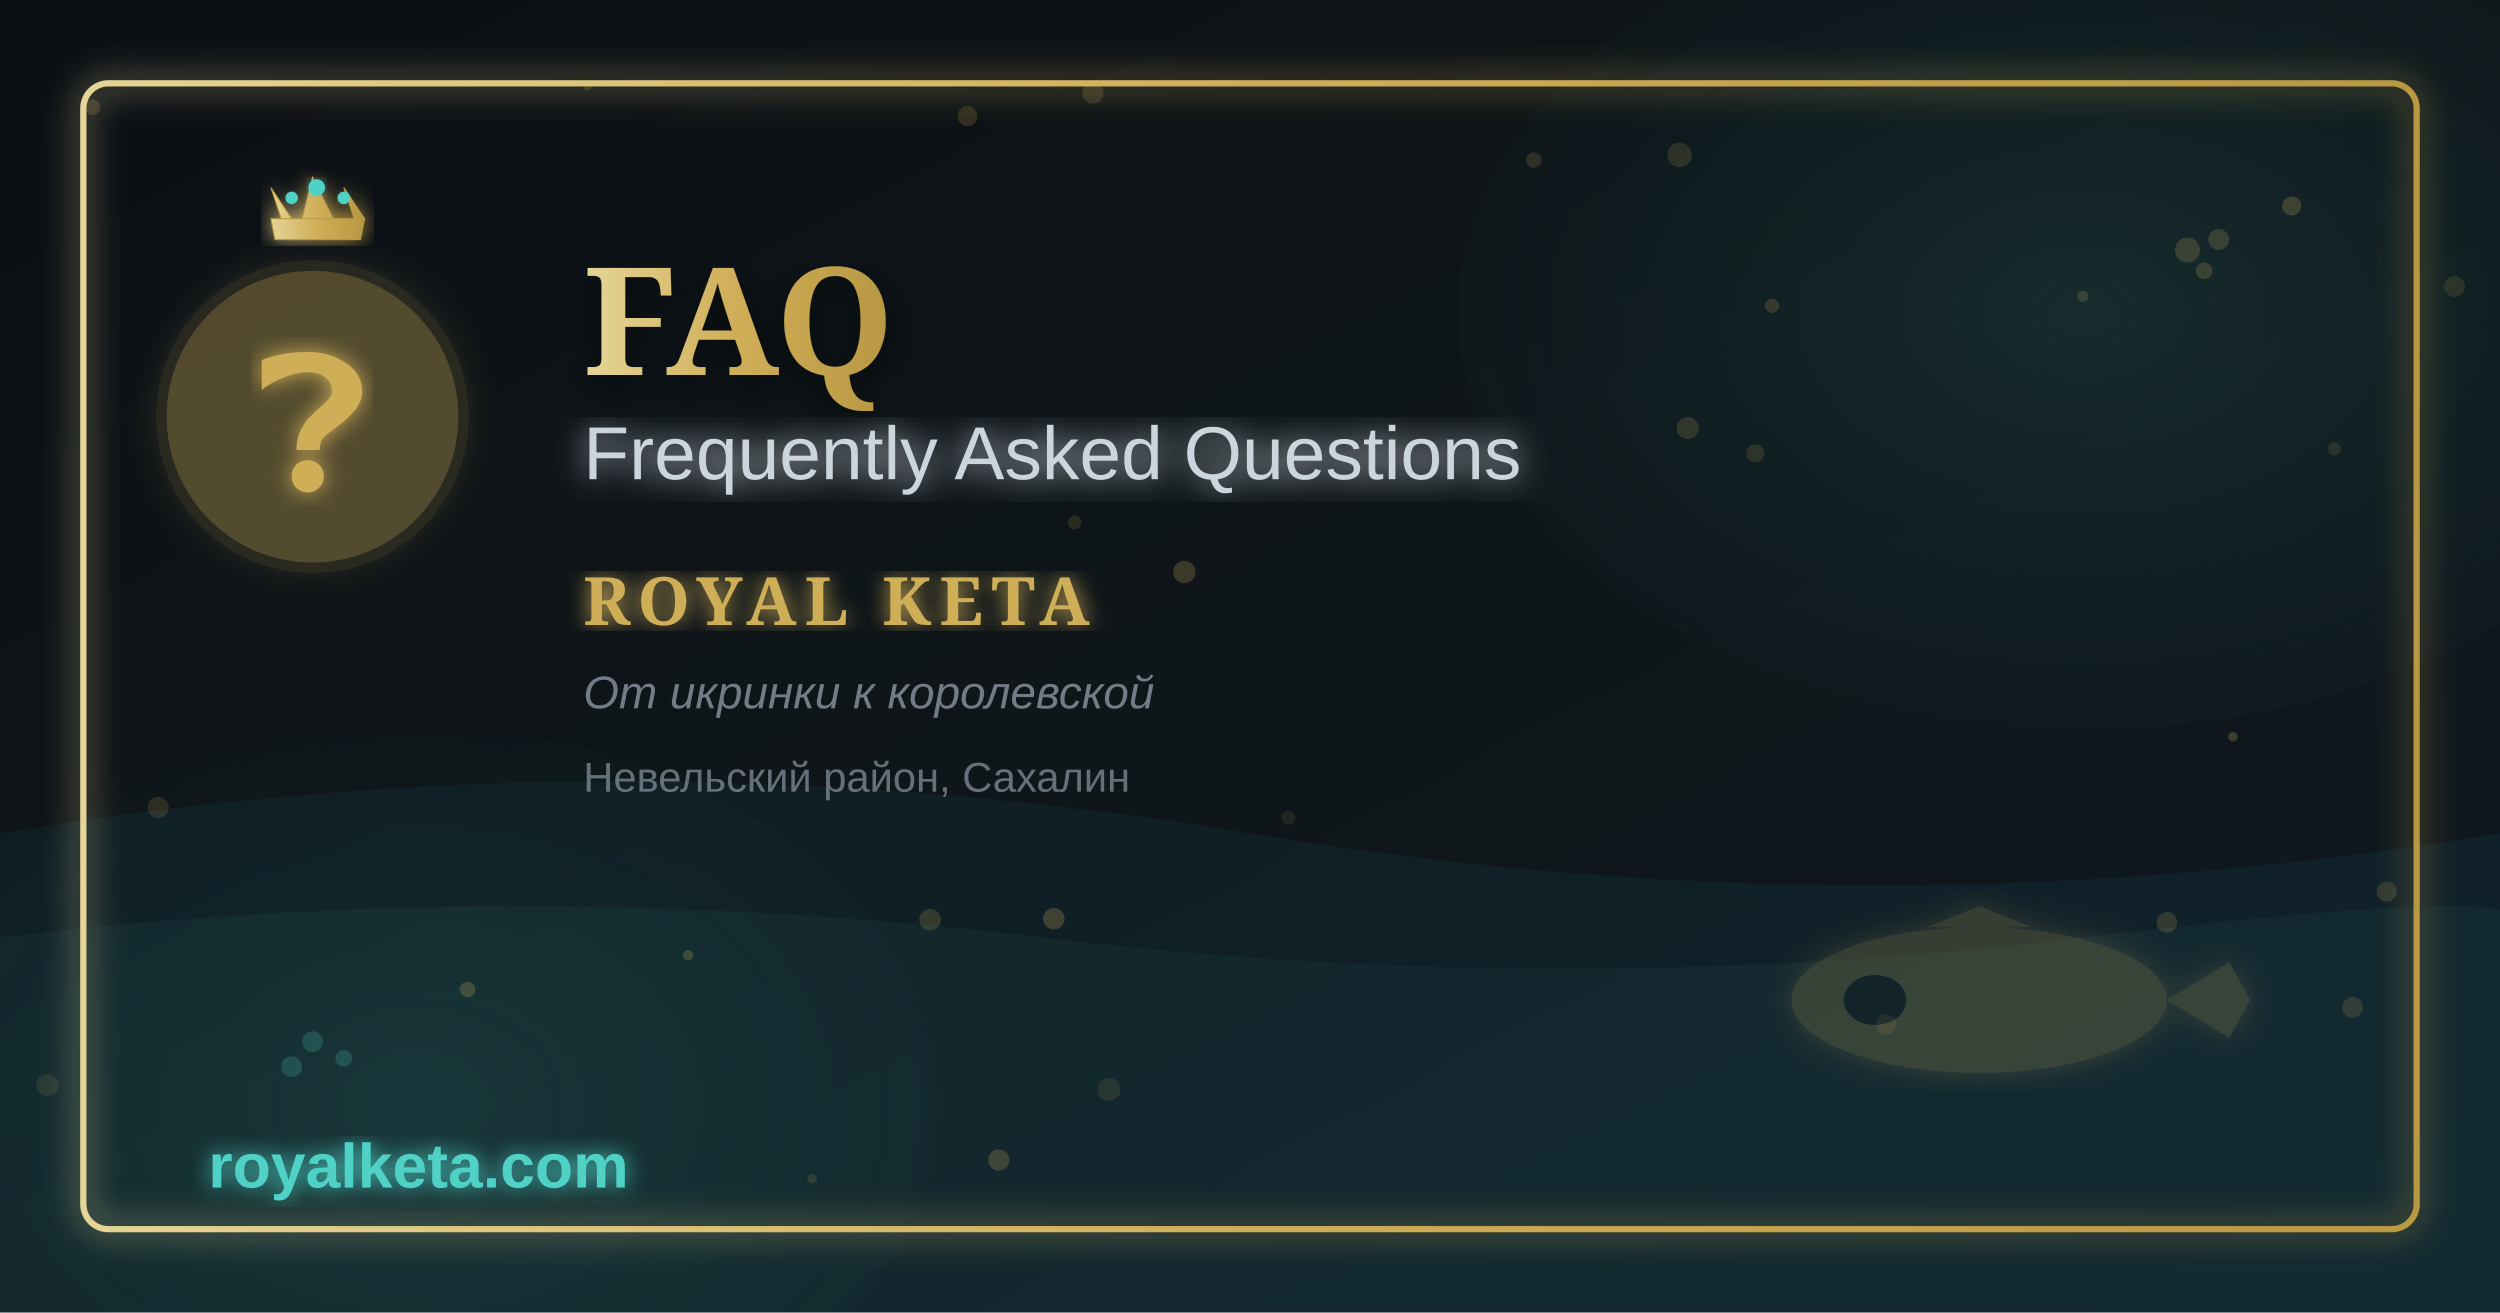
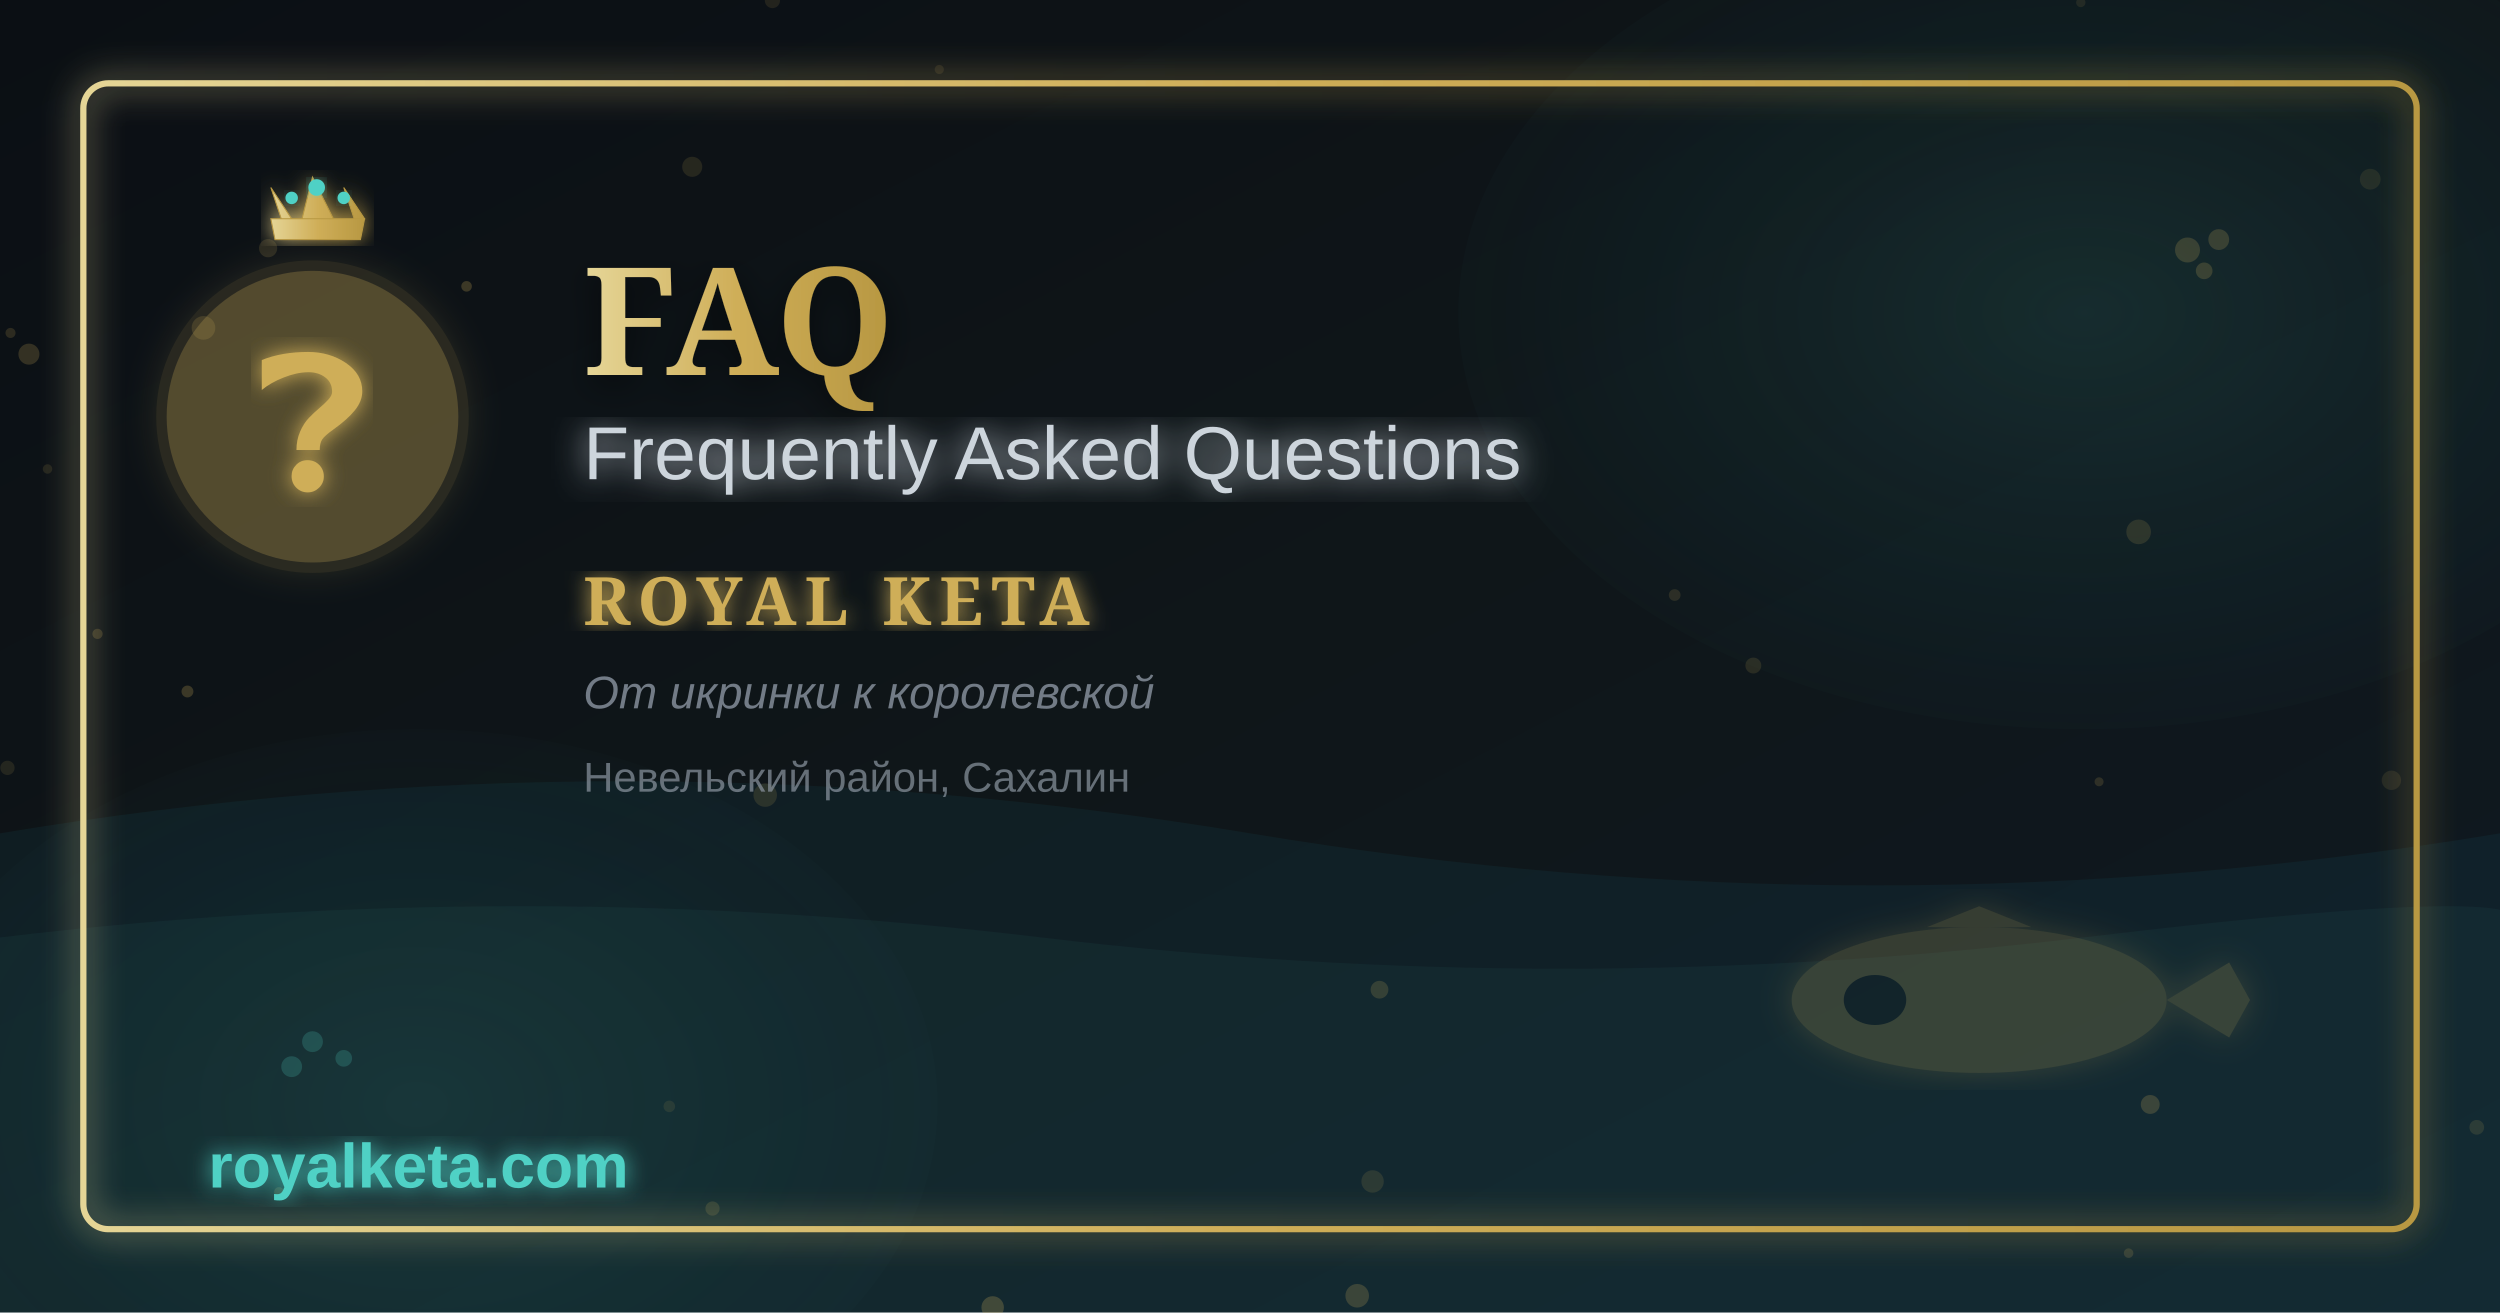
<svg xmlns="http://www.w3.org/2000/svg" width="1200" height="630">
  <defs>
    <linearGradient id="bgGradient" x1="0%" y1="0%" x2="100%" y2="100%">
      <stop offset="0%" style="stop-color:#0B0F14;stop-opacity:1" />
      <stop offset="50%" style="stop-color:#0F1619;stop-opacity:1" />
      <stop offset="100%" style="stop-color:#0F1922;stop-opacity:1" />
    </linearGradient>
    <linearGradient id="goldGradient" x1="0%" y1="0%" x2="100%" y2="0%">
      <stop offset="0%" style="stop-color:#E5D596;stop-opacity:1" />
      <stop offset="50%" style="stop-color:#CFAE58;stop-opacity:1" />
      <stop offset="100%" style="stop-color:#B89842;stop-opacity:1" />
    </linearGradient>
    <radialGradient id="oceanGradient" cx="50%" cy="50%" r="50%">
      <stop offset="0%" style="stop-color:#4FD1C5;stop-opacity:0.3" />
      <stop offset="100%" style="stop-color:#1E90A0;stop-opacity:0.05" />
    </radialGradient>
    <filter id="glow">
      <feGaussianBlur stdDeviation="5" result="coloredBlur" />
      <feMerge>
        <feMergeNode in="coloredBlur" />
        <feMergeNode in="SourceGraphic" />
      </feMerge>
    </filter>
    <filter id="softGlow">
      <feGaussianBlur stdDeviation="8" result="coloredBlur" />
      <feMerge>
        <feMergeNode in="coloredBlur" />
        <feMergeNode in="SourceGraphic" />
      </feMerge>
    </filter>
    <filter id="shadow">
      <feDropShadow dx="0" dy="4" stdDeviation="8" flood-color="#000000" flood-opacity="0.5" />
    </filter>
  </defs>
  <rect width="1200" height="630" fill="url(#bgGradient)" />
  <ellipse cx="1000" cy="150" rx="300" ry="200" fill="url(#oceanGradient)" opacity="0.4" />
  <ellipse cx="200" cy="530" rx="250" ry="180" fill="url(#oceanGradient)" opacity="0.3" />
  <path d="M 0 400 Q 300 350 600 400 T 1200 400 L 1200 630 L 0 630 Z" fill="#1E90A0" opacity="0.08" />
  <path d="M 0 450 Q 250 420 500 450 T 1000 450 T 1200 450 L 1200 630 L 0 630 Z" fill="#4FD1C5" opacity="0.05" />
-   <circle cx="44.369" cy="51.398" r="3.761" fill="#CFAE58" opacity="0.184" />
-   <circle cx="736.271" cy="76.843" r="3.668" fill="#CFAE58" opacity="0.171" />
-   <circle cx="842.53" cy="217.646" r="4.284" fill="#CFAE58" opacity="0.149" />
-   <circle cx="532.31" cy="522.915" r="5.499" fill="#CFAE58" opacity="0.119" />
-   <circle cx="524.661" cy="44.697" r="5.116" fill="#CFAE58" opacity="0.174" />
-   <circle cx="1071.795" cy="353.641" r="2.245" fill="#CFAE58" opacity="0.249" />
-   <circle cx="1100.035" cy="98.893" r="4.582" fill="#CFAE58" opacity="0.23" />
-   <circle cx="330.281" cy="458.606" r="2.531" fill="#CFAE58" opacity="0.226" />
-   <circle cx="1040.098" cy="442.725" r="4.973" fill="#CFAE58" opacity="0.18" />
-   <circle cx="22.717" cy="520.864" r="5.331" fill="#CFAE58" opacity="0.115" />
-   <circle cx="999.794" cy="142.243" r="2.79" fill="#CFAE58" opacity="0.188" />
-   <circle cx="618.415" cy="392.513" r="3.297" fill="#CFAE58" opacity="0.104" />
-   <circle cx="850.564" cy="146.791" r="3.411" fill="#CFAE58" opacity="0.185" />
-   <circle cx="1145.61" cy="427.907" r="4.816" fill="#CFAE58" opacity="0.178" />
-   <circle cx="1178.191" cy="137.525" r="4.989" fill="#CFAE58" opacity="0.133" />
-   <circle cx="905.314" cy="491.758" r="4.92" fill="#CFAE58" opacity="0.116" />
-   <circle cx="1120.501" cy="215.438" r="3.121" fill="#CFAE58" opacity="0.122" />
-   <circle cx="446.433" cy="441.457" r="5.185" fill="#CFAE58" opacity="0.189" />
-   <circle cx="479.394" cy="556.817" r="5.132" fill="#CFAE58" opacity="0.223" />
-   <circle cx="806.185" cy="74.329" r="5.879" fill="#CFAE58" opacity="0.16" />
-   <circle cx="1129.26" cy="483.535" r="5.024" fill="#CFAE58" opacity="0.155" />
-   <circle cx="389.906" cy="565.771" r="2.217" fill="#CFAE58" opacity="0.164" />
-   <circle cx="464.401" cy="55.784" r="4.798" fill="#CFAE58" opacity="0.174" />
-   <circle cx="810.089" cy="205.459" r="5.303" fill="#CFAE58" opacity="0.173" />
-   <circle cx="568.458" cy="274.548" r="5.379" fill="#CFAE58" opacity="0.236" />
-   <circle cx="281.814" cy="41.496" r="2.023" fill="#CFAE58" opacity="0.164" />
-   <circle cx="505.809" cy="440.985" r="5.156" fill="#CFAE58" opacity="0.247" />
-   <circle cx="75.979" cy="387.579" r="5.111" fill="#CFAE58" opacity="0.152" />
-   <circle cx="224.428" cy="474.954" r="3.715" fill="#CFAE58" opacity="0.246" />
-   <circle cx="515.758" cy="250.747" r="3.247" fill="#CFAE58" opacity="0.152" />
+   <circle cx="998.783" cy="1.198" r="2.225" fill="#CFAE58" opacity="0.107" />
+   <circle cx="13.883" cy="169.988" r="5.051" fill="#CFAE58" opacity="0.204" />
+   <circle cx="128.689" cy="119.136" r="4.364" fill="#CFAE58" opacity="0.158" />
+   <circle cx="1007.554" cy="375.259" r="2.146" fill="#CFAE58" opacity="0.171" />
+   <circle cx="223.954" cy="137.44" r="2.542" fill="#CFAE58" opacity="0.243" />
+   <circle cx="476.483" cy="627.571" r="5.393" fill="#CFAE58" opacity="0.249" />
+   <circle cx="1021.727" cy="601.506" r="2.282" fill="#CFAE58" opacity="0.171" />
+   <circle cx="332.262" cy="80.073" r="4.826" fill="#CFAE58" opacity="0.13" />
+   <circle cx="370.769" cy="0.26" r="3.648" fill="#CFAE58" opacity="0.117" />
+   <circle cx="658.849" cy="567.094" r="5.388" fill="#CFAE58" opacity="0.131" />
+   <circle cx="803.85" cy="285.617" r="2.813" fill="#CFAE58" opacity="0.146" />
+   <circle cx="841.601" cy="319.462" r="3.818" fill="#CFAE58" opacity="0.139" />
+   <circle cx="133.939" cy="572.169" r="2.35" fill="#CFAE58" opacity="0.168" />
+   <circle cx="1032.11" cy="530.141" r="4.541" fill="#CFAE58" opacity="0.211" />
+   <circle cx="662.158" cy="475.062" r="4.256" fill="#CFAE58" opacity="0.186" />
+   <circle cx="321.268" cy="531.06" r="2.771" fill="#CFAE58" opacity="0.107" />
+   <circle cx="5.044" cy="159.817" r="2.414" fill="#CFAE58" opacity="0.17" />
+   <circle cx="342.01" cy="580.105" r="3.409" fill="#CFAE58" opacity="0.159" />
+   <circle cx="22.819" cy="225.11" r="2.261" fill="#CFAE58" opacity="0.127" />
+   <circle cx="1147.882" cy="374.54" r="4.654" fill="#CFAE58" opacity="0.114" />
+   <circle cx="46.809" cy="304.259" r="2.449" fill="#CFAE58" opacity="0.197" />
+   <circle cx="651.46" cy="621.964" r="5.666" fill="#CFAE58" opacity="0.214" />
+   <circle cx="97.671" cy="157.385" r="5.672" fill="#CFAE58" opacity="0.175" />
+   <circle cx="1026.545" cy="255.302" r="5.914" fill="#CFAE58" opacity="0.149" />
+   <circle cx="3.587" cy="368.576" r="3.426" fill="#CFAE58" opacity="0.124" />
+   <circle cx="1137.714" cy="86.011" r="4.984" fill="#CFAE58" opacity="0.108" />
+   <circle cx="1188.844" cy="541.11" r="3.528" fill="#CFAE58" opacity="0.14" />
+   <circle cx="89.975" cy="331.917" r="2.851" fill="#CFAE58" opacity="0.238" />
+   <circle cx="367.308" cy="381.644" r="5.653" fill="#CFAE58" opacity="0.142" />
+   <circle cx="450.864" cy="33.358" r="2.198" fill="#CFAE58" opacity="0.113" />
  <rect x="40" y="40" width="1120" height="550" fill="none" stroke="url(#goldGradient)" stroke-width="3" rx="12" filter="url(#softGlow)" />
  <circle cx="150" cy="200" r="75" fill="#CFAE58" opacity="0.15" filter="url(#softGlow)" />
  <circle cx="150" cy="200" r="70" fill="#CFAE58" opacity="0.25" />
  <text x="150" y="235" font-size="90" text-anchor="middle" fill="#CFAE58" filter="url(#glow)">❓</text>
  <g transform="translate(100, 70)">
    <path d="M 30 20 L 40 35 L 35 35 Z M 50 15 L 60 35 L 45 35 Z M 65 20 L 75 35 L 70 35 Z M 30 35 L 75 35 L 73 45 L 32 45 Z" fill="url(#goldGradient)" filter="url(#glow)" stroke="#B89842" stroke-width="0.5" />
    <circle cx="40" cy="25" r="3" fill="#4FD1C5" filter="url(#glow)" />
    <circle cx="52" cy="20" r="4" fill="#4FD1C5" filter="url(#glow)" />
    <circle cx="65" cy="25" r="3" fill="#4FD1C5" filter="url(#glow)" />
  </g>
  <text x="280" y="180" font-family="Georgia, serif" font-size="72" font-weight="bold" fill="url(#goldGradient)" filter="url(#shadow)">FAQ</text>
  <text x="280" y="230" font-family="Arial, sans-serif" font-size="36" fill="#D6DEE6" opacity="0.95" filter="url(#softGlow)">Frequently Asked Questions</text>
  <text x="280" y="300" font-family="Georgia, serif" font-size="32" font-weight="bold" fill="#CFAE58" letter-spacing="4" filter="url(#glow)">ROYAL KETA</text>
  <text x="280" y="340" font-family="Arial, sans-serif" font-size="22" font-style="italic" fill="#8B95A1" opacity="0.8">От икринки к королевской</text>
  <text x="280" y="380" font-family="Arial, sans-serif" font-size="20" fill="#8B95A1" opacity="0.7">Невельский район, Сахалин</text>
  <text x="100" y="570" font-family="Arial, sans-serif" font-size="30" font-weight="bold" fill="#4FD1C5" filter="url(#glow)">royalketa.com</text>
  <g transform="translate(950, 480)" opacity="0.2" filter="url(#softGlow)">
    <ellipse cx="0" cy="0" rx="90" ry="35" fill="#CFAE58" />
    <path d="M 90 0 L 120 -18 L 130 0 L 120 18 Z" fill="#CFAE58" />
    <path d="M -25 -35 L 0 -45 L 25 -35 Z" fill="#CFAE58" />
    <ellipse cx="-50" cy="0" rx="15" ry="12" fill="#0B0F14" />
  </g>
  <g opacity="0.2">
    <circle cx="1050" cy="120" r="6" fill="#CFAE58" />
    <circle cx="1065" cy="115" r="5" fill="#CFAE58" />
    <circle cx="1058" cy="130" r="4" fill="#CFAE58" />
    <circle cx="150" cy="500" r="5" fill="#4FD1C5" />
    <circle cx="165" cy="508" r="4" fill="#4FD1C5" />
    <circle cx="140" cy="512" r="5" fill="#4FD1C5" />
  </g>
</svg>
